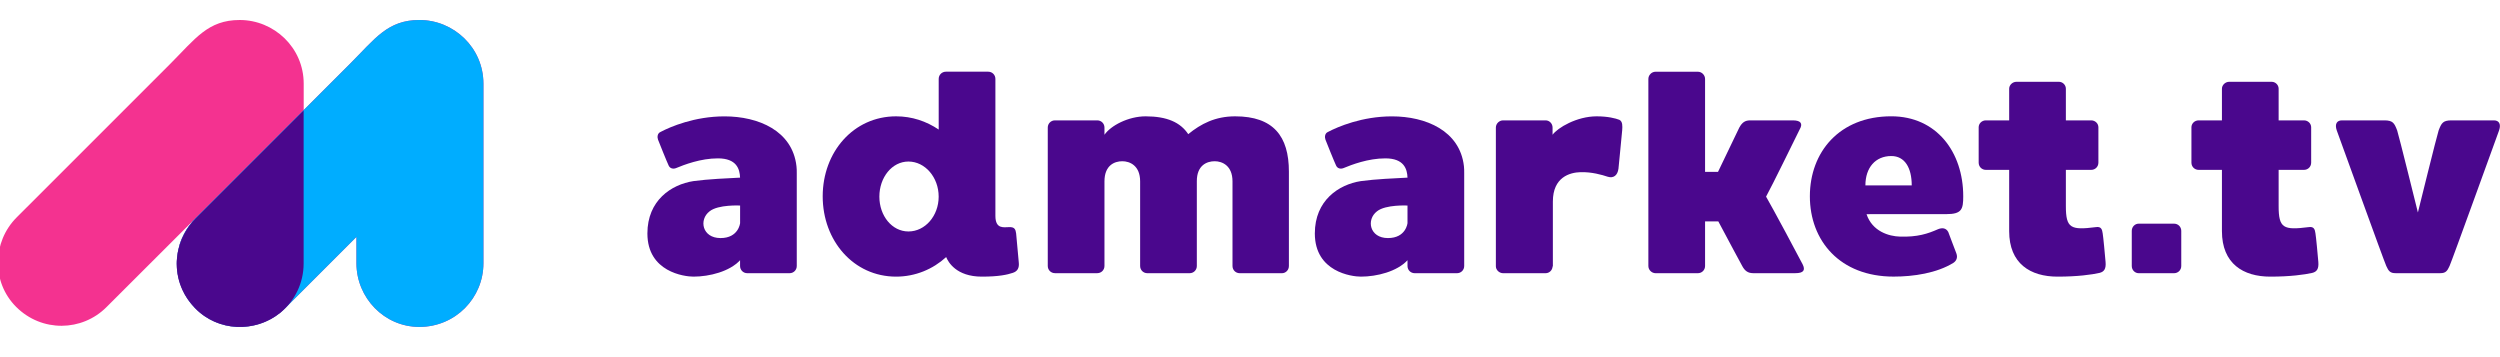
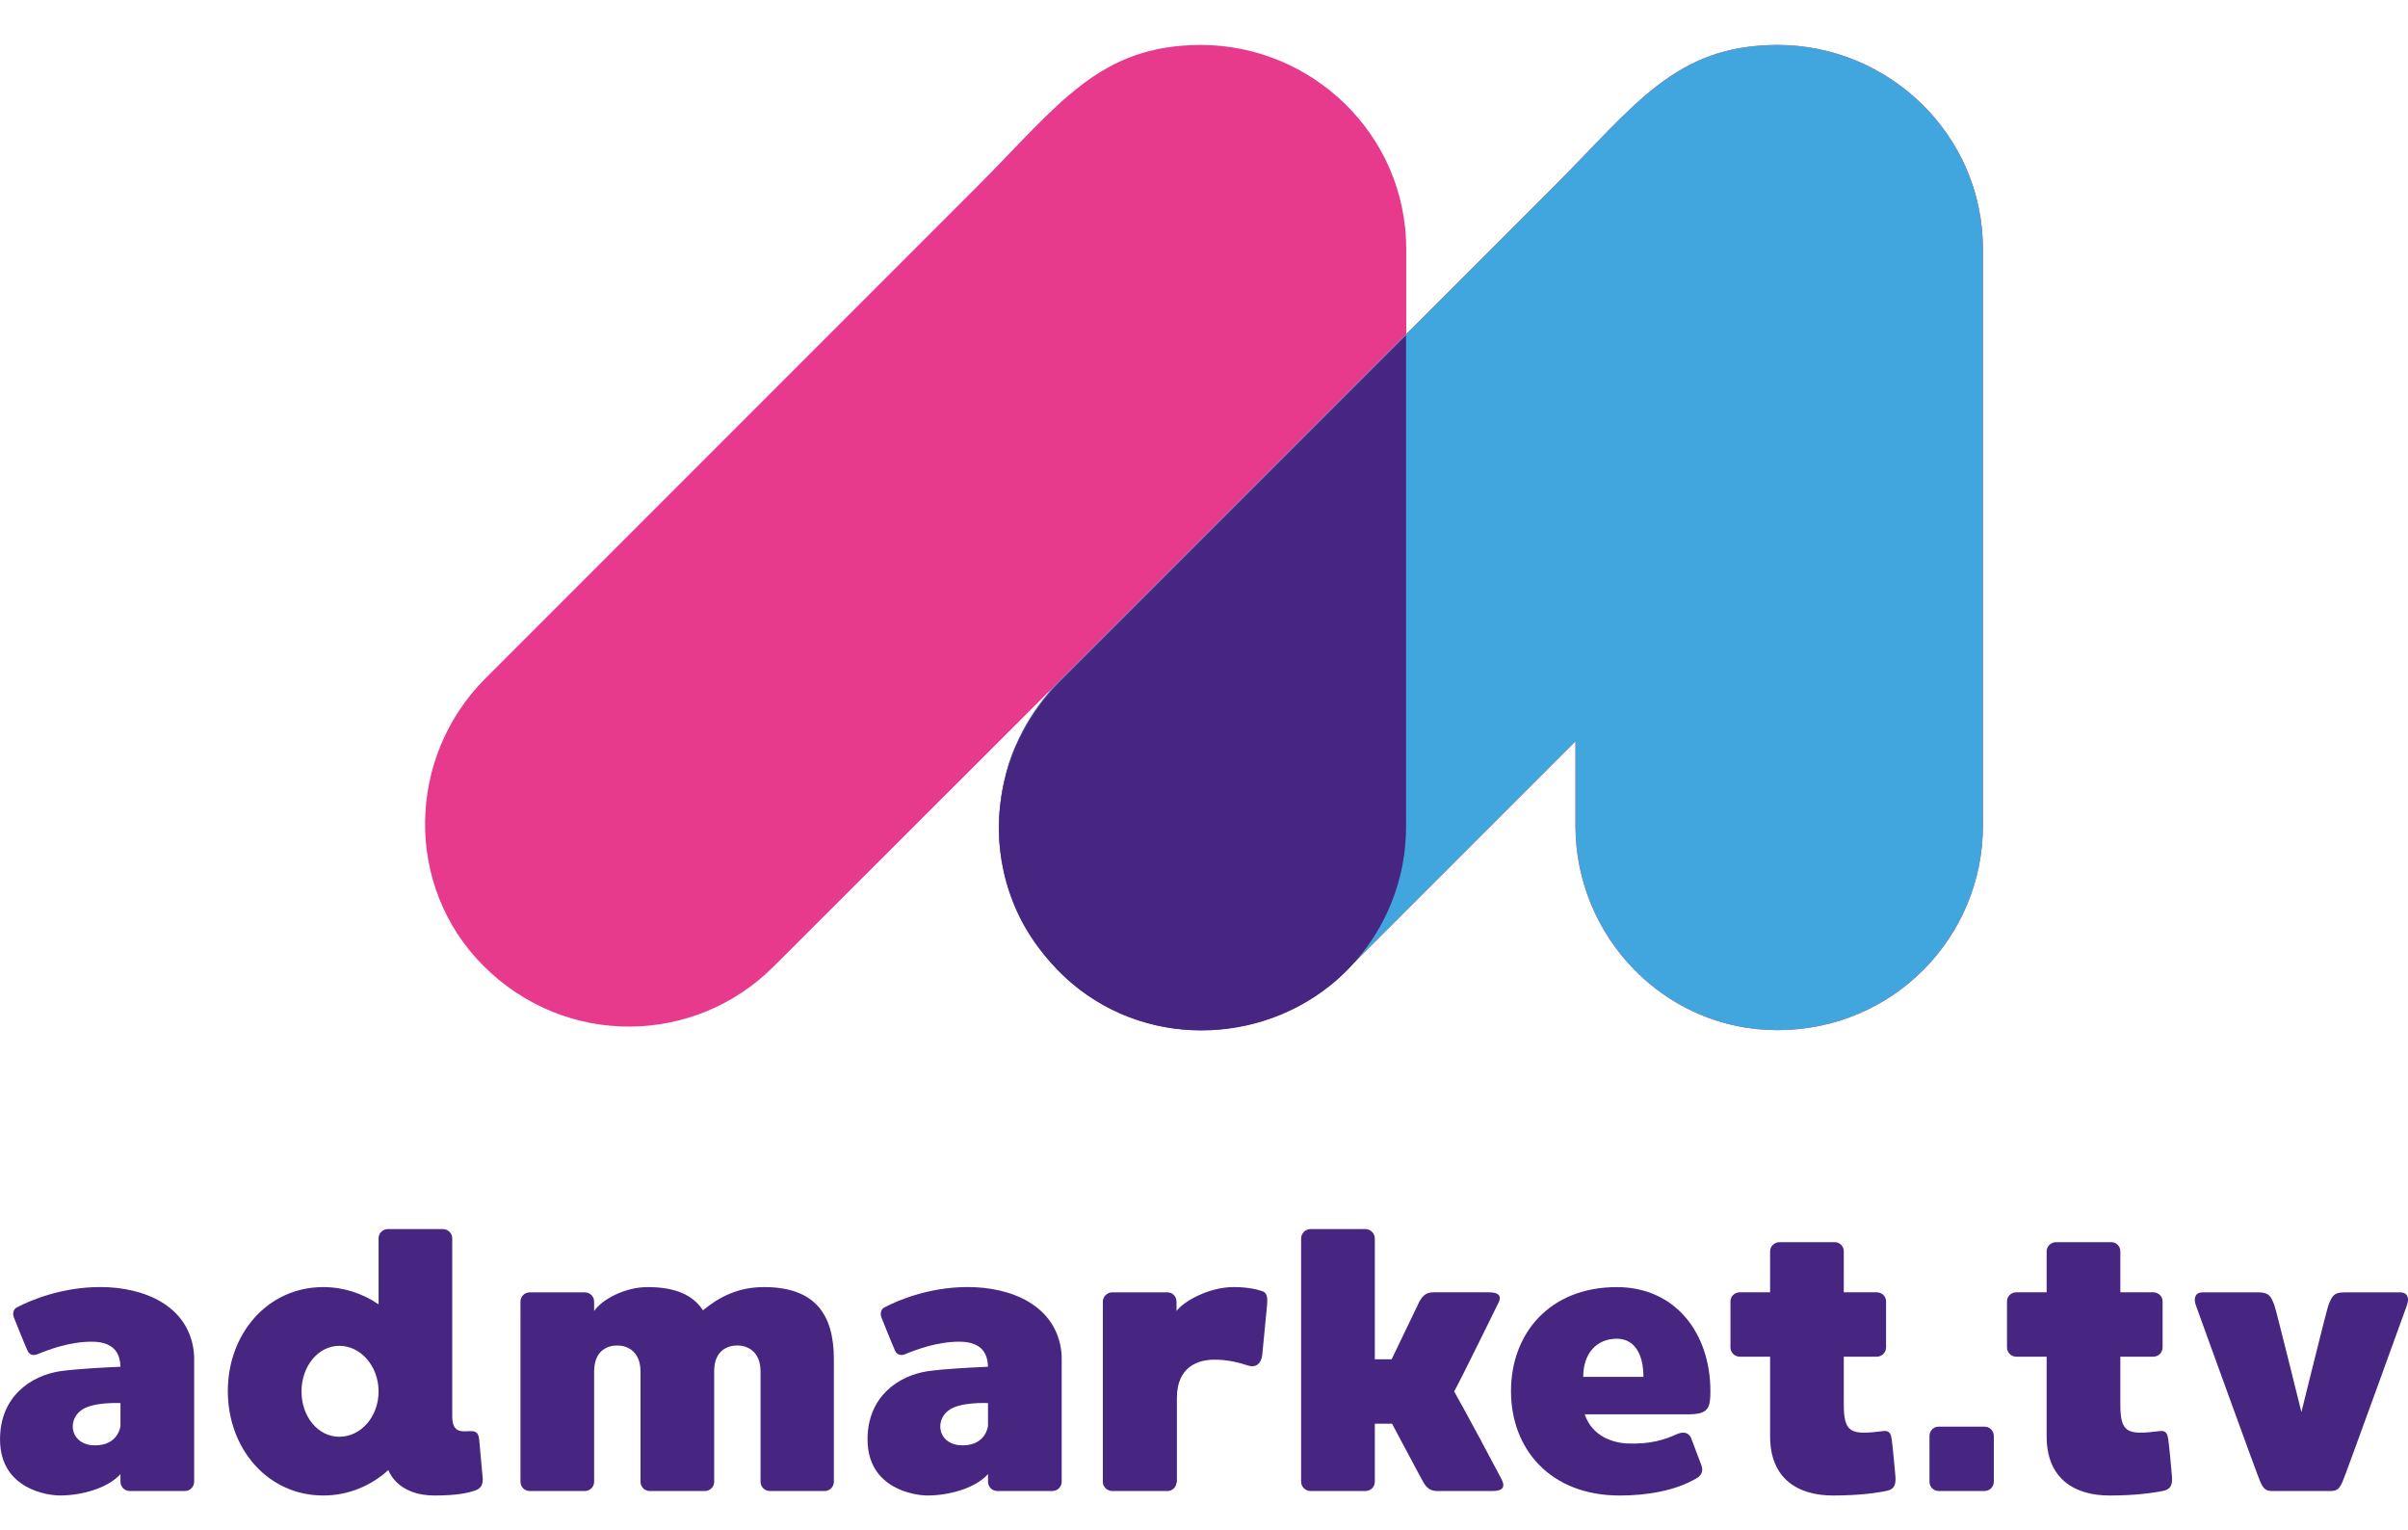
- <svg xmlns="http://www.w3.org/2000/svg" version="1.1" id="Capa_1" x="0px" y="0px" viewBox="0 0 750 107" style="enable-background:new 0 0 750 107;" xml:space="preserve">
+ <svg xmlns="http://www.w3.org/2000/svg" version="1.1" id="Capa_1" x="0px" y="0px" viewBox="0 0 1080 686" style="enable-background:new 0 0 1080 686;" xml:space="preserve">
  <style type="text/css">
- 	.st0{fill:#4A078D;}
- 	.st1{fill:#F43290;}
- 	.st2{fill:#00ADFF;}
+ 	.st0{fill:#472681;}
+ 	.st1{fill:#E83A8D;}
+ 	.st2{fill:#41A6DE;}
</style>
  <g>
-     <path class="st0" d="M239.03,51.91V79.8c0,1.21-0.95,2.16-2.16,2.16h-7.51h-5.18c-1.21,0-2.16-0.95-2.16-2.16v-1.73   c-3.11,3.37-9.15,4.92-13.99,4.92c-2.68,0-13.81-1.38-13.81-12.95c0-9.93,7.17-14.68,13.81-15.71c4.32-0.6,10.45-0.86,13.99-1.04   c-0.09-2.59-1.04-5.78-6.65-5.78c-5.18,0-10.1,1.9-12.61,2.94c-0.95,0.35-1.81,0-2.16-0.78c-0.43-0.86-2.94-7.08-3.19-7.77   c-0.26-0.69-0.26-1.9,0.78-2.33c2.94-1.55,10.19-4.66,19.17-4.66c10.19,0,20.38,4.32,21.58,14.94   C239.03,50.53,239.03,51.22,239.03,51.91z M222.03,66.93v-5.27c0,0-6.56-0.35-9.15,1.73c-3.28,2.5-2.24,8.03,3.28,8.03   C221.59,71.42,222.03,66.93,222.03,66.93z" />
-     <path class="st0" d="M303.79,81.87c-1.56,0.52-4.06,1.12-9.24,1.12c-7.68,0-10.1-4.4-10.7-5.87c-3.97,3.63-9.24,5.87-15.02,5.87   c-12.78,0-22.02-10.79-22.02-24.09c0-13.3,9.24-24,22.02-24c4.75,0,9.07,1.47,12.78,3.97v-15.2c0-1.21,0.95-2.16,2.16-2.16h12.69   c1.21,0,2.16,0.95,2.16,2.16v41.1c0,4.06,2.59,3.37,4.06,3.37c1.73-0.09,1.99,0.69,2.16,1.9c0.09,1.04,0.6,6.82,0.78,8.55   C305.86,80.49,305.17,81.44,303.79,81.87z M281.6,58.99c0-5.78-4.06-10.53-9.07-10.53c-4.92,0-8.72,4.75-8.72,10.53   s3.8,10.45,8.72,10.45C277.54,69.44,281.6,64.77,281.6,58.99z" />
-     <path class="st0" d="M386.67,51.48V79.8c0,1.21-0.95,2.16-2.07,2.16h-12.69c-1.21,0-2.16-0.95-2.16-2.16V54.41   c0-4.75-3.11-6.04-5.35-6.04c-2.33,0-5.35,1.21-5.35,5.96V79.8c0,1.21-0.95,2.16-2.16,2.16H344.2c-1.21,0-2.16-0.95-2.16-2.16   V54.41c0-4.75-3.11-6.04-5.35-6.04c-2.33,0-5.35,1.21-5.35,6.04c0,2.33,0,25.38,0,25.38c0,1.21-0.95,2.16-2.16,2.16h-12.69   c-1.21,0-2.16-0.95-2.16-2.16V38.27c0-1.21,0.95-2.16,2.16-2.16h12.69c1.21,0,2.16,0.95,2.16,2.16v2.16   c1.9-2.76,7.17-5.53,12.35-5.53c6.39,0,10.45,1.81,12.78,5.35c3.8-3.11,8.12-5.35,14.07-5.35   C382.01,34.9,386.67,40.86,386.67,51.48z" />
-     <path class="st0" d="M439.26,51.91V79.8c0,1.21-0.95,2.16-2.16,2.16h-7.51h-5.18c-1.21,0-2.16-0.95-2.16-2.16v-1.73   c-3.11,3.37-9.15,4.92-13.99,4.92c-2.68,0-13.81-1.38-13.81-12.95c0-9.93,7.17-14.68,13.81-15.71c4.32-0.6,10.45-0.86,13.99-1.04   c-0.09-2.59-1.04-5.78-6.65-5.78c-5.18,0-10.1,1.9-12.61,2.94c-0.95,0.35-1.81,0-2.16-0.78c-0.43-0.86-2.94-7.08-3.19-7.77   c-0.26-0.69-0.26-1.9,0.78-2.33c2.94-1.55,10.19-4.66,19.17-4.66c10.19,0,20.38,4.32,21.59,14.94   C439.26,50.53,439.26,51.22,439.26,51.91z M422.25,66.93v-5.27c0,0-6.56-0.35-9.15,1.73c-3.28,2.5-2.24,8.03,3.28,8.03   C421.82,71.42,422.25,66.93,422.25,66.93z" />
-     <path class="st0" d="M486.66,39.04c-0.17,1.55-0.95,10.19-1.12,11.57c-0.26,1.99-1.47,2.94-3.19,2.42c-1.81-0.6-4.83-1.47-8.2-1.38   c-3.19,0.09-8.29,1.47-8.29,8.81c0,2.33,0,19.43,0,19.43l-0.09,0.09v-0.09c0,1.12-0.95,2.07-2.07,2.07h-12.78   c-1.12,0-2.16-0.95-2.16-2.07V38.27c0-1.21,1.04-2.16,2.16-2.16h12.78c1.12,0,2.07,0.95,2.07,2.16v2.16   c1.47-2.07,7.25-5.53,13.21-5.53c3.37,0,5.7,0.6,6.82,1.04C486.83,36.45,486.74,37.84,486.66,39.04z" />
-     <path class="st0" d="M538.63,81.95c-2.24,0-12.69,0-12.69,0c-1.55,0-2.5-0.69-3.28-2.16c-0.43-0.69-4.06-7.6-7.17-13.38h-3.97V79.8   c0,1.21-0.95,2.16-2.16,2.16h-12.69c-1.12,0-2.16-0.95-2.16-2.16V23.68c0-1.12,0.95-2.16,2.16-2.16h12.69   c1.21,0,2.16,1.04,2.16,2.16v27.89h3.88c2.76-5.7,6.04-12.61,6.39-13.3c0.86-1.55,1.73-2.16,3.28-2.16c0,0,10.53,0,12.78,0   c2.5,0,3.02,1.04,2.07,2.68c-0.69,1.38-8.46,17.27-10.1,20.2c1.73,2.94,10.28,18.91,10.96,20.29   C541.65,81,541.14,81.95,538.63,81.95z" />
-     <path class="st0" d="M559.96,64.25c1.73,5.18,6.73,6.65,10.02,6.73c5.27,0.17,8.37-0.86,11.48-2.24c1.12-0.43,2.33-0.43,3.02,0.86   c0.34,0.86,1.99,5.35,2.42,6.39c0.52,1.38-0.09,2.33-0.86,2.85c-5.01,3.11-12,4.14-17.96,4.14c-16.14,0-25.12-10.79-25.12-24.09   c0-13.3,8.89-24,24.43-24c13.56,0,21.58,10.71,21.58,24c0,3.89-0.43,5.35-5.09,5.35C581.98,64.25,575.33,64.25,559.96,64.25z    M559.62,55.62h13.9c0-5.27-2.07-8.81-6.13-8.81C562.64,46.81,559.62,50.27,559.62,55.62z" />
-     <path class="st0" d="M629.86,81.87c-2.33,0.52-6.56,1.12-12.61,1.12c-8.12,0-14.5-3.89-14.5-13.64c0,0,0,0,0-18.39h-6.99   c-1.21,0-2.16-0.95-2.16-2.16V38.18c0-1.12,0.95-2.07,2.16-2.07h6.99v-9.5c0-1.12,1.04-2.07,2.16-2.07h12.78   c1.12,0,2.07,0.95,2.07,2.07c0,0,0,4.06,0,9.5h7.6c1.21,0,2.16,0.95,2.16,2.07V48.8c0,1.21-0.95,2.16-2.16,2.16h-7.6   c0,5.44,0,9.84,0,10.88c0,6.65,1.47,7.25,8.98,6.3c1.64-0.26,1.9,0.69,2.07,1.9c0.17,0.95,0.69,6.48,0.86,8.55   C631.85,80.66,631.24,81.52,629.86,81.87z" />
-     <path class="st0" d="M654.38,69.26V79.8c0,1.21-0.95,2.16-2.16,2.16H641.6c-1.12,0-2.07-0.95-2.07-2.16V69.26   c0-1.21,0.95-2.16,2.07-2.16h10.62C653.43,67.1,654.38,68.05,654.38,69.26z" />
-     <path class="st0" d="M693.68,81.87c-2.33,0.52-6.56,1.12-12.6,1.12c-8.12,0-14.5-3.89-14.5-13.64c0,0,0,0,0-18.39h-6.99   c-1.21,0-2.16-0.95-2.16-2.16V38.18c0-1.12,0.95-2.07,2.16-2.07h6.99v-9.5c0-1.12,1.04-2.07,2.16-2.07h12.78   c1.12,0,2.07,0.95,2.07,2.07c0,0,0,4.06,0,9.5h7.6c1.21,0,2.16,0.95,2.16,2.07V48.8c0,1.21-0.95,2.16-2.16,2.16h-7.6   c0,5.44,0,9.84,0,10.88c0,6.65,1.47,7.25,8.98,6.3c1.64-0.26,1.9,0.69,2.07,1.9c0.17,0.95,0.69,6.48,0.86,8.55   C695.67,80.66,695.06,81.52,693.68,81.87z" />
-     <path class="st0" d="M749.72,39.13c-0.78,2.07-14.16,39.2-14.85,40.66c-0.69,1.55-1.21,2.16-2.76,2.16h-13.47   c-1.55,0-2.07-0.6-2.76-2.16c-0.69-1.47-14.07-38.59-14.85-40.66c-0.69-1.99,0.09-3.02,1.55-3.02c1.12,0,12.69,0,12.69,0   c2.59,0,3.02,0.78,3.88,3.02c0.43,1.21,6.22,24.61,6.22,24.61s5.78-23.4,6.22-24.61c0.86-2.24,1.3-3.02,3.89-3.02   c0,0,11.57,0,12.69,0C749.63,36.11,750.41,37.14,749.72,39.13z" />
+     <path class="st0" d="M87.08,610.15v54.19c0,2.35-1.85,4.19-4.19,4.19h-14.6H58.22c-2.35,0-4.19-1.85-4.19-4.19v-3.36   c-6.04,6.54-17.79,9.56-27.18,9.56c-5.2,0-26.84-2.68-26.84-25.17c0-19.29,13.92-28.52,26.84-30.54c8.39-1.17,20.3-1.68,27.18-2.01   c-0.17-5.03-2.01-11.24-12.92-11.24c-10.07,0-19.63,3.69-24.5,5.7c-1.85,0.67-3.52,0-4.19-1.51c-0.84-1.68-5.7-13.76-6.21-15.1   s-0.5-3.69,1.51-4.53c5.71-3.02,19.8-9.06,37.25-9.06c19.8,0,39.6,8.39,41.95,29.03C87.08,607.46,87.08,608.81,87.08,610.15z    M54.03,639.34v-10.23c0,0-12.75-0.67-17.79,3.36c-6.38,4.87-4.36,15.6,6.38,15.6C53.19,648.07,54.03,639.34,54.03,639.34z" />
+     <path class="st0" d="M212.92,668.37c-3.02,1.01-7.89,2.18-17.96,2.18c-14.93,0-19.63-8.56-20.8-11.41   c-7.72,7.05-17.96,11.41-29.2,11.41c-24.83,0-42.78-20.97-42.78-46.81c0-25.84,17.95-46.64,42.78-46.64   c9.23,0,17.62,2.85,24.83,7.72v-29.53c0-2.35,1.84-4.19,4.19-4.19h24.66c2.35,0,4.19,1.85,4.19,4.19v79.86   c0,7.89,5.03,6.54,7.89,6.54c3.35-0.17,3.86,1.34,4.19,3.69c0.17,2.01,1.17,13.26,1.51,16.61   C216.94,665.68,215.6,667.53,212.92,668.37z M169.8,623.91c0-11.24-7.89-20.47-17.62-20.47c-9.56,0-16.95,9.23-16.95,20.47   s7.38,20.3,16.95,20.3C161.91,644.21,169.8,635.15,169.8,623.91z" />
+     <path class="st0" d="M373.99,609.31v55.03c0,2.35-1.85,4.19-4.03,4.19H345.3c-2.35,0-4.19-1.85-4.19-4.19v-49.33   c0-9.23-6.04-11.74-10.4-11.74c-4.53,0-10.4,2.35-10.4,11.58v49.5c0,2.35-1.85,4.19-4.19,4.19h-24.66c-2.35,0-4.19-1.85-4.19-4.19   v-49.33c0-9.23-6.04-11.74-10.4-11.74c-4.53,0-10.4,2.35-10.4,11.74c0,4.53,0,49.33,0,49.33c0,2.35-1.85,4.19-4.19,4.19h-24.66   c-2.35,0-4.19-1.85-4.19-4.19v-80.7c0-2.35,1.84-4.19,4.19-4.19h24.66c2.35,0,4.19,1.85,4.19,4.19v4.19   c3.69-5.37,13.93-10.74,23.99-10.74c12.42,0,20.3,3.52,24.83,10.4c7.38-6.04,15.77-10.4,27.35-10.4   C364.93,577.09,373.99,588.67,373.99,609.31z" />
+     <path class="st0" d="M476.18,610.15v54.19c0,2.35-1.85,4.19-4.19,4.19h-14.6h-10.07c-2.35,0-4.19-1.85-4.19-4.19v-3.36   c-6.04,6.54-17.79,9.56-27.18,9.56c-5.2,0-26.85-2.68-26.85-25.17c0-19.29,13.93-28.52,26.85-30.54c8.39-1.17,20.3-1.68,27.18-2.01   c-0.17-5.03-2.01-11.24-12.92-11.24c-10.07,0-19.63,3.69-24.5,5.7c-1.85,0.67-3.52,0-4.19-1.51c-0.84-1.68-5.7-13.76-6.21-15.1   c-0.5-1.34-0.5-3.69,1.51-4.53c5.71-3.02,19.8-9.06,37.25-9.06c19.8,0,39.6,8.39,41.95,29.03   C476.18,607.46,476.18,608.81,476.18,610.15z M443.12,639.34v-10.23c0,0-12.75-0.67-17.79,3.36c-6.38,4.87-4.36,15.6,6.38,15.6   C442.28,648.07,443.12,639.34,443.12,639.34z" />
+     <path class="st0" d="M568.29,585.15c-0.34,3.02-1.85,19.8-2.18,22.48c-0.5,3.86-2.85,5.7-6.21,4.7c-3.52-1.17-9.39-2.85-15.94-2.68   c-6.21,0.17-16.11,2.85-16.11,17.11c0,4.53,0,37.75,0,37.75l-0.17,0.17v-0.17c0,2.18-1.84,4.03-4.03,4.03h-24.83   c-2.18,0-4.19-1.85-4.19-4.03v-80.87c0-2.35,2.01-4.19,4.19-4.19h24.83c2.18,0,4.03,1.85,4.03,4.19v4.19   c2.85-4.03,14.1-10.74,25.67-10.74c6.54,0,11.07,1.17,13.26,2.01C568.63,580.11,568.46,582.8,568.29,585.15z" />
+     <path class="st0" d="M669.3,668.54c-4.36,0-24.66,0-24.66,0c-3.02,0-4.87-1.34-6.38-4.19c-0.84-1.34-7.89-14.76-13.93-26.01h-7.72   v26.01c0,2.35-1.85,4.19-4.19,4.19h-24.67c-2.18,0-4.19-1.85-4.19-4.19V555.28c0-2.18,1.84-4.19,4.19-4.19h24.67   c2.35,0,4.19,2.01,4.19,4.19v54.19h7.55c5.37-11.07,11.75-24.5,12.42-25.84c1.68-3.02,3.36-4.19,6.38-4.19c0,0,20.47,0,24.83,0   c4.86,0,5.87,2.01,4.03,5.2c-1.34,2.68-16.44,33.56-19.63,39.26c3.36,5.7,19.97,36.74,21.31,39.43   C675.17,666.69,674.17,668.54,669.3,668.54z" />
+     <path class="st0" d="M710.75,634.14c3.35,10.07,13.09,12.92,19.46,13.09c10.24,0.34,16.27-1.68,22.31-4.36   c2.18-0.84,4.53-0.84,5.87,1.68c0.67,1.68,3.86,10.4,4.7,12.42c1.01,2.68-0.17,4.53-1.68,5.54c-9.73,6.04-23.32,8.05-34.9,8.05   c-31.37,0-48.82-20.97-48.82-46.81c0-25.84,17.28-46.64,47.48-46.64c26.34,0,41.95,20.8,41.95,46.64c0,7.55-0.84,10.4-9.9,10.4   C753.53,634.14,740.61,634.14,710.75,634.14z M710.08,617.36h27.01c0-10.23-4.03-17.11-11.91-17.11   C715.95,600.25,710.08,606.96,710.08,617.36z" />
+     <path class="st0" d="M846.59,668.37c-4.53,1.01-12.75,2.18-24.5,2.18c-15.77,0-28.19-7.55-28.19-26.51c0,0,0,0,0-35.74h-13.59   c-2.35,0-4.19-1.85-4.19-4.19v-20.64c0-2.18,1.84-4.03,4.19-4.03h13.59v-18.46c0-2.18,2.01-4.03,4.19-4.03h24.83   c2.18,0,4.03,1.85,4.03,4.03c0,0,0,7.89,0,18.46h14.77c2.35,0,4.19,1.85,4.19,4.03v20.64c0,2.35-1.85,4.19-4.19,4.19h-14.77   c0,10.57,0,19.13,0,21.14c0,12.92,2.85,14.09,17.45,12.25c3.19-0.5,3.69,1.34,4.03,3.69c0.34,1.85,1.34,12.58,1.68,16.61   C850.44,666.02,849.27,667.7,846.59,668.37z" />
+     <path class="st0" d="M894.24,643.87v20.47c0,2.35-1.84,4.19-4.19,4.19h-20.64c-2.18,0-4.03-1.85-4.03-4.19v-20.47   c0-2.35,1.85-4.19,4.03-4.19h20.64C892.4,639.68,894.24,641.52,894.24,643.87z" />
+     <path class="st0" d="M970.61,668.37c-4.53,1.01-12.75,2.18-24.49,2.18c-15.77,0-28.19-7.55-28.19-26.51c0,0,0,0,0-35.74h-13.59   c-2.35,0-4.19-1.85-4.19-4.19v-20.64c0-2.18,1.84-4.03,4.19-4.03h13.59v-18.46c0-2.18,2.01-4.03,4.19-4.03h24.83   c2.18,0,4.03,1.85,4.03,4.03c0,0,0,7.89,0,18.46h14.77c2.35,0,4.19,1.85,4.19,4.03v20.64c0,2.35-1.85,4.19-4.19,4.19h-14.77   c0,10.57,0,19.13,0,21.14c0,12.92,2.85,14.09,17.45,12.25c3.19-0.5,3.69,1.34,4.03,3.69c0.34,1.85,1.34,12.58,1.68,16.61   C974.47,666.02,973.29,667.7,970.61,668.37z" />
+     <path class="st0" d="M1079.5,585.32c-1.51,4.03-27.52,76.17-28.86,79.03c-1.34,3.02-2.35,4.19-5.37,4.19h-26.17   c-3.02,0-4.03-1.17-5.37-4.19c-1.34-2.85-27.35-75-28.86-79.03c-1.34-3.86,0.17-5.87,3.02-5.87c2.18,0,24.67,0,24.67,0   c5.03,0,5.87,1.51,7.55,5.87c0.84,2.35,12.08,47.82,12.08,47.82s11.24-45.47,12.08-47.82c1.68-4.36,2.52-5.87,7.55-5.87   c0,0,22.48,0,24.66,0C1079.34,579.44,1080.85,581.46,1079.5,585.32z" />
  </g>
-   <path class="st1" d="M125.84,6c-9.57,0-13.32,5.62-20.85,13.15L91.11,33.02V25.1C91.11,14.27,82.2,6,71.93,6  c-9.57,0-13.32,5.62-20.85,13.15L5.01,65.21c-7.35,7.35-7.6,19.42-0.17,26.85c7.68,7.68,19.76,7.43,27.1,0.08l25.68-25.64  c0,0,0.35-0.33,0,0.09c-1.26,1.48-2.27,3.12-3.01,4.84c-0.02,0.04-0.04,0.07-0.05,0.11c-0.5,1.1-0.83,2.28-1.06,3.36  c-0.17,0.75-0.29,1.51-0.36,2.27c-0.12,1.07-0.12,1.78-0.12,1.78c0,2.14,0.36,4.2,1.01,6.13c0.01,0.03,0.58,1.5,0.7,1.78  c2.93,6.57,9.49,11.2,17.16,11.2c4.68,0,8.9-1.62,12.18-4.29c0.05-0.04,1.12-0.96,1.54-1.38l21.32-21.32v7.89  c0,10.39,8.36,19.11,18.87,19.11c10.87,0,19.23-8.72,19.23-19.11V25.1C145.02,14.27,136.11,6,125.84,6z" />
+   <path class="st1" d="M797.32,20.16c-45.9,0-63.92,26.96-100.04,63.08l-66.57,66.57v-38.02c0-51.94-42.76-91.63-92.03-91.63  c-45.9,0-63.92,26.96-100.04,63.08l-221,221c-35.24,35.24-36.46,93.17-0.81,128.82c36.86,36.86,94.79,35.65,130.04,0.4  l123.18-122.99c0,0,1.69-1.57,0.02,0.44c-6.05,7.11-10.87,14.95-14.43,23.23c-0.08,0.19-0.17,0.36-0.26,0.54  c-2.39,5.29-4,10.92-5.1,16.1c-0.79,3.6-1.38,7.23-1.74,10.89c-0.56,5.14-0.59,8.55-0.59,8.55c0,10.25,1.72,20.14,4.85,29.42  c0.04,0.13,2.77,7.21,3.36,8.53c14.04,31.5,45.51,53.71,82.31,53.71c22.46,0,42.68-7.78,58.43-20.6c0.22-0.18,5.38-4.61,7.41-6.63  L706.6,332.37v37.86c0,49.84,40.1,91.66,90.52,91.66c52.13,0,92.24-41.82,92.24-91.66V111.78C889.36,59.84,846.6,20.16,797.32,20.16  z" />
  <g>
-     <path class="st2" d="M125.84,6c-9.57,0-13.32,5.62-20.85,13.15L91.11,33.02L57.62,66.51c0,0,0.35-0.33,0,0.09   c-1.26,1.48-2.27,3.12-3.01,4.84c-0.02,0.04-0.04,0.07-0.05,0.11c-0.5,1.1-0.83,2.28-1.06,3.36c-0.17,0.75-0.29,1.51-0.36,2.27   c-0.12,1.07-0.12,1.78-0.12,1.78c0,2.14,0.36,4.2,1.01,6.13c0.01,0.03,0.58,1.5,0.7,1.78c2.93,6.57,9.49,11.2,17.16,11.2   c4.68,0,8.9-1.62,12.18-4.29c0.05-0.04,1.12-0.96,1.54-1.38l21.32-21.32v7.89c0,10.39,8.36,19.11,18.87,19.11   c10.87,0,19.23-8.72,19.23-19.11V25.1C145.02,14.27,136.11,6,125.84,6z" />
+     <path class="st2" d="M797.32,20.16c-45.9,0-63.92,26.96-100.04,63.08l-66.57,66.57L470.05,310.47c0,0,1.69-1.57,0.02,0.44   c-6.05,7.11-10.87,14.95-14.43,23.23c-0.08,0.19-0.17,0.36-0.26,0.54c-2.39,5.29-4,10.92-5.1,16.1c-0.79,3.6-1.38,7.23-1.74,10.89   c-0.56,5.14-0.59,8.55-0.59,8.55c0,10.25,1.72,20.14,4.85,29.42c0.04,0.13,2.77,7.21,3.36,8.53c14.04,31.5,45.51,53.71,82.31,53.71   c22.46,0,42.68-7.78,58.43-20.6c0.22-0.18,5.38-4.61,7.41-6.63L706.6,332.37v37.86c0,49.84,40.1,91.66,90.52,91.66   c52.13,0,92.24-41.82,92.24-91.66V111.78C889.36,59.84,846.6,20.16,797.32,20.16z" />
  </g>
  <g>
-     <path class="st0" d="M54.62,71.53c1.03-2.25,2.21-3.88,3.01-4.84C56.37,68.17,55.36,69.8,54.62,71.53z" />
-     <path class="st0" d="M54.38,86.14c-0.02-0.04-0.03-0.08-0.05-0.12C54.35,86.06,54.37,86.1,54.38,86.14z" />
-     <path class="st0" d="M54.73,86.96c0-0.01-0.01-0.02-0.01-0.03C54.72,86.94,54.72,86.95,54.73,86.96z" />
-     <path class="st0" d="M84.2,93.75c-0.05,0.04-0.09,0.07-0.14,0.11C84.11,93.83,84.16,93.79,84.2,93.75z" />
-     <path class="st0" d="M53.14,77.27c0.07-0.65,0.18-1.43,0.36-2.27C53.34,75.75,53.22,76.51,53.14,77.27z" />
-     <path class="st0" d="M54.06,85.26c-0.01-0.03-0.02-0.05-0.03-0.08C54.04,85.21,54.05,85.24,54.06,85.26z" />
-     <path class="st0" d="M91.09,79.06V33.12L58.65,65.56c-0.37,0.37-0.71,0.75-1.05,1.14c-0.79,0.96-1.98,2.59-3.01,4.84   c-0.48,1.12-0.86,2.29-1.12,3.47c-0.18,0.84-0.29,1.62-0.36,2.27c-0.26,2.66,0.03,5.36,0.89,7.91c0.01,0.03,0.02,0.05,0.03,0.08   c0.09,0.25,0.18,0.51,0.28,0.76c0.02,0.04,0.03,0.08,0.05,0.12c0.11,0.27,0.22,0.53,0.34,0.79c0,0.01,0.01,0.02,0.01,0.03   c0.9,1.97,2.18,3.78,3.77,5.44c6.92,7.2,18.15,7.43,25.56,1.47c0.05-0.04,0.09-0.07,0.14-0.11c0.03-0.03,0.06-0.05,0.09-0.08   C88.48,90.15,91.09,84.87,91.09,79.06z" />
+     <path class="st0" d="M455.63,334.55c4.94-10.79,10.62-18.64,14.43-23.23C464.01,318.43,459.19,326.27,455.63,334.55z" />
+     <path class="st0" d="M454.49,404.65c-0.07-0.19-0.15-0.38-0.22-0.57C454.34,404.27,454.41,404.46,454.49,404.65z" />
+     <path class="st0" d="M456.16,408.58c-0.02-0.05-0.04-0.09-0.06-0.14C456.12,408.49,456.14,408.54,456.16,408.58z" />
+     <path class="st0" d="M597.56,441.17c-0.22,0.18-0.44,0.35-0.66,0.52C597.12,441.52,597.34,441.35,597.56,441.17z" />
+     <path class="st0" d="M448.54,362.08c0.34-3.11,0.88-6.86,1.74-10.89C449.48,354.79,448.9,358.43,448.54,362.08z" />
+     <path class="st0" d="M452.93,400.44c-0.05-0.13-0.09-0.26-0.13-0.39C452.84,400.18,452.89,400.31,452.93,400.44z" />
+     <path class="st0" d="M630.62,370.69V150.27L474.99,305.9c-1.77,1.77-3.42,3.6-5.02,5.48c-3.8,4.59-9.49,12.44-14.43,23.23   c-2.32,5.4-4.11,10.97-5.36,16.65c-0.85,4.02-1.39,7.77-1.74,10.89c-1.25,12.76,0.14,25.72,4.26,37.97   c0.04,0.13,0.09,0.26,0.13,0.39c0.42,1.22,0.87,2.43,1.34,3.64c0.07,0.19,0.15,0.38,0.22,0.57c0.51,1.27,1.04,2.54,1.61,3.79   c0.02,0.05,0.04,0.1,0.06,0.14c4.3,9.44,10.48,18.14,18.11,26.08c33.2,34.56,87.1,35.63,122.63,7.03c0.22-0.18,0.45-0.34,0.66-0.52   c0.15-0.12,0.3-0.26,0.45-0.38C618.08,423.9,630.62,398.55,630.62,370.69z" />
  </g>
</svg>
